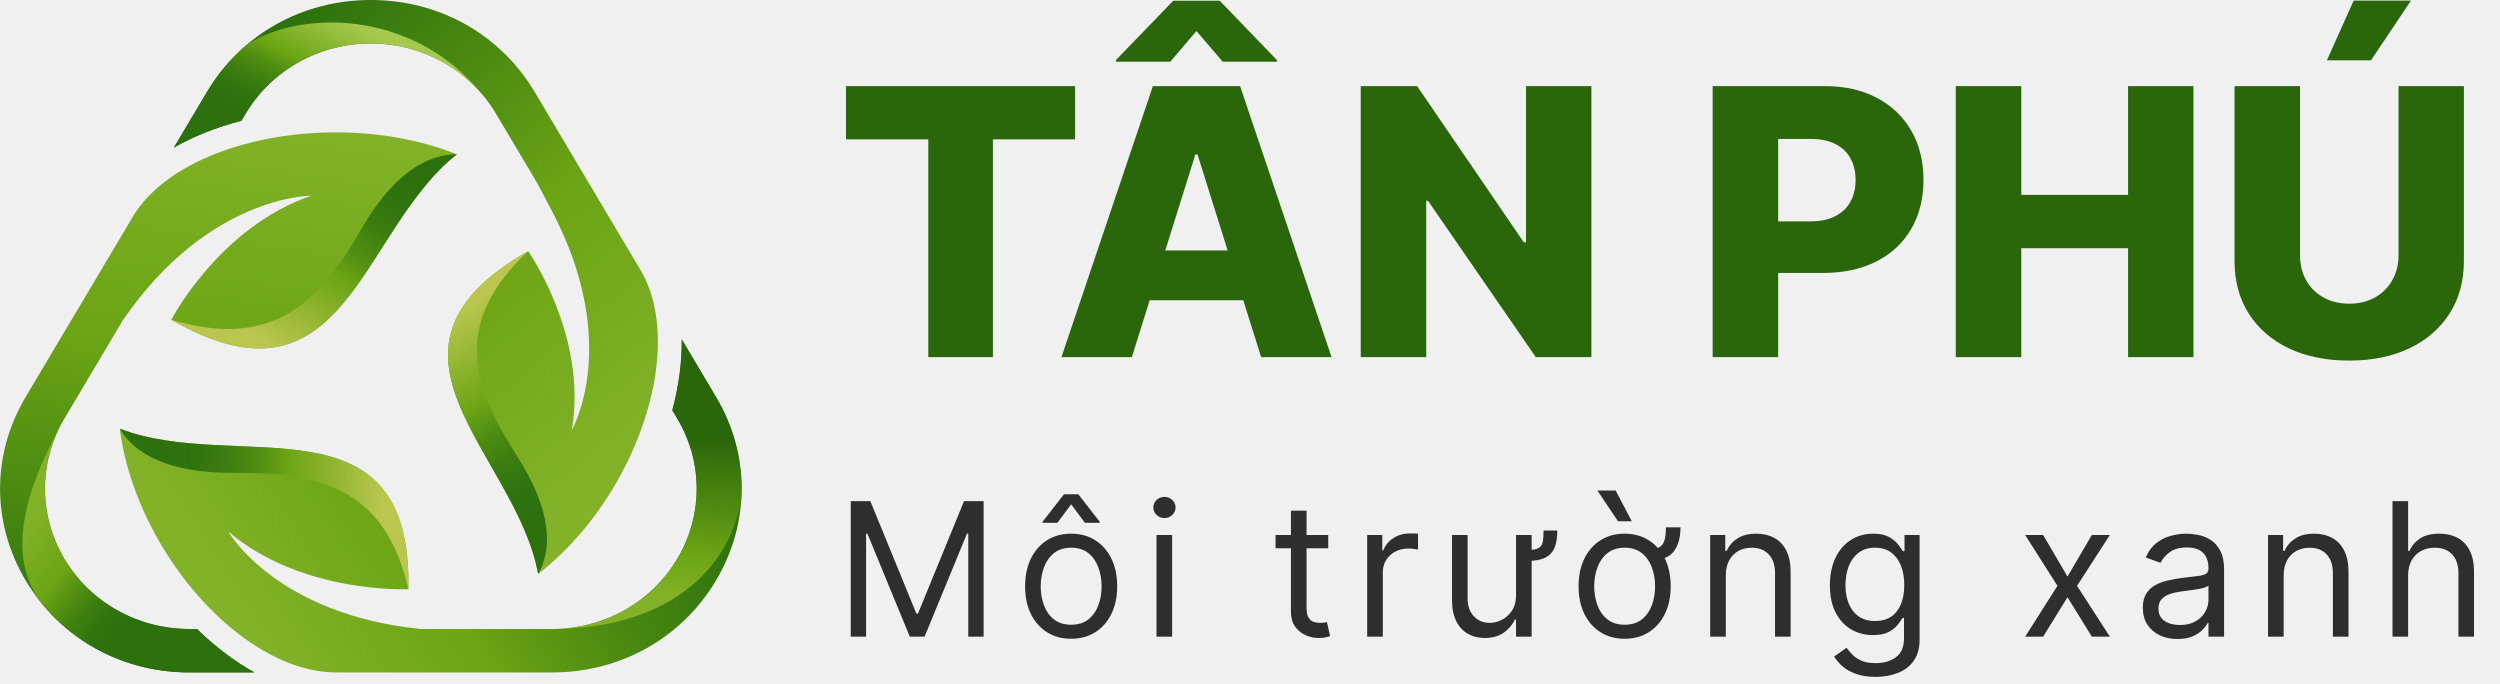
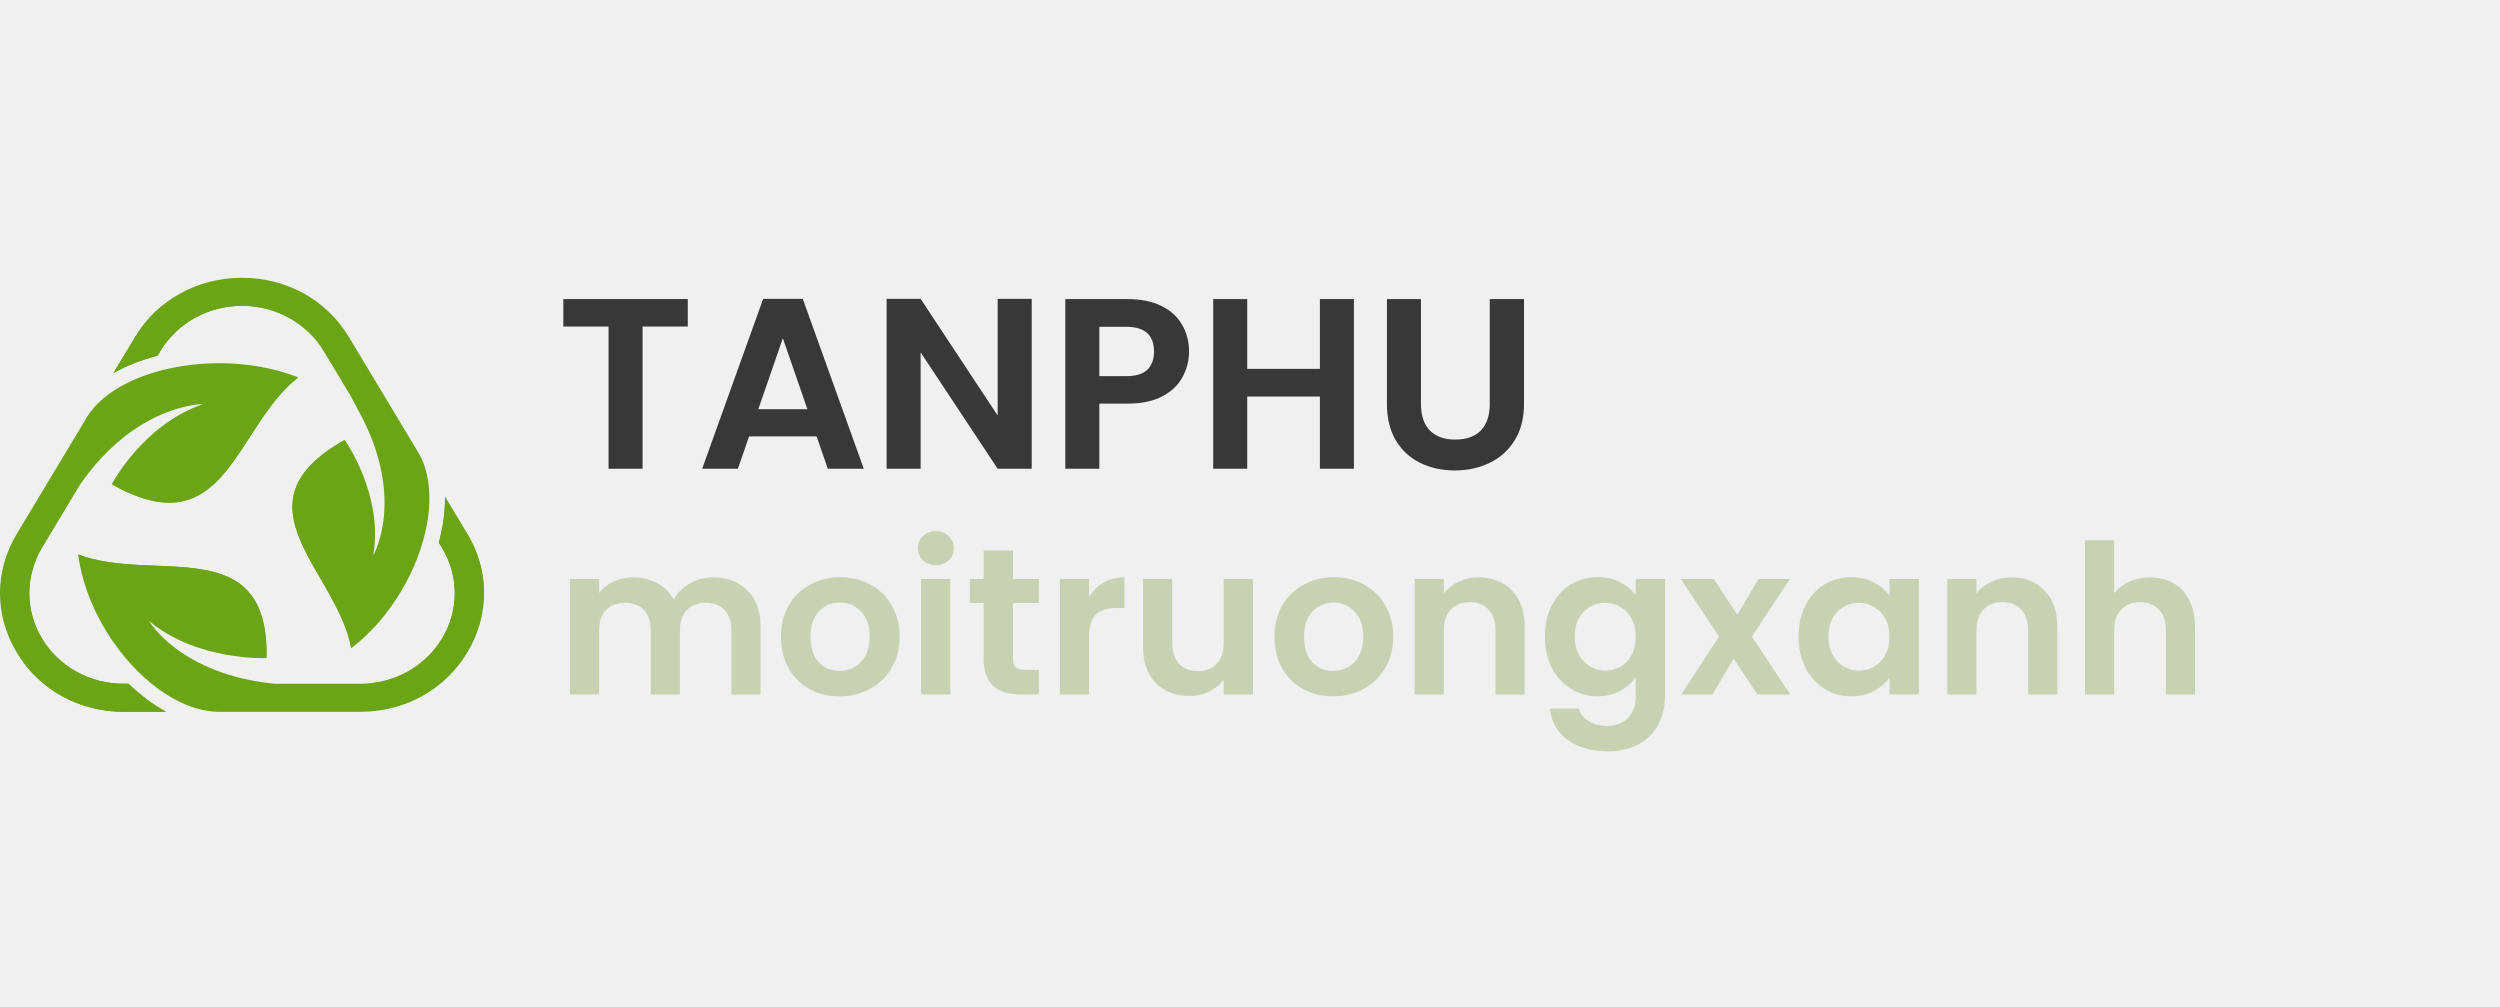
- <svg xmlns="http://www.w3.org/2000/svg" width="161" height="44" viewBox="0 0 161 44" fill="none">
-   <g clip-path="url(#clip0_11_3588)">
-     <path d="M42.145 24.482C41.37 28.967 38.614 33.891 34.656 36.965C33.27 29.226 22.724 22.602 34.014 16.175C34.014 16.175 37.877 21.667 36.822 27.706C36.938 27.507 39.996 21.94 35.483 13.471C35.166 12.878 34.873 12.319 34.599 11.792C34.599 11.792 34.594 11.788 34.594 11.785L31.934 7.313C31.118 5.94 29.944 4.8 28.53 4.007C27.116 3.215 25.512 2.798 23.88 2.798C22.247 2.798 20.643 3.215 19.23 4.007C17.816 4.8 16.641 5.94 15.825 7.313L15.55 7.775C13.944 8.193 12.473 8.777 11.197 9.505L13.333 5.914C15.535 2.211 19.477 0 23.881 0C28.284 0 32.227 2.211 34.428 5.913L41.168 17.255C41.174 17.262 41.179 17.27 41.184 17.279C42.356 19.178 42.617 21.751 42.145 24.482Z" fill="url(#paint0_linear_11_3588)" />
-     <path d="M33.268 29.323C30.222 24.589 29.249 20.644 34.014 16.175C22.723 22.604 33.27 29.227 34.656 36.966C35.557 35.395 35.595 32.942 33.268 29.323Z" fill="url(#paint1_linear_11_3588)" />
-     <path d="M30.82 5.804C26.34 0.564 19.302 0.697 15.942 2.846C14.904 3.72 14.025 4.756 13.34 5.912L11.195 9.503C12.47 8.776 13.941 8.191 15.547 7.774L15.822 7.311C16.558 6.074 17.585 5.023 18.82 4.246C20.055 3.469 21.462 2.987 22.925 2.84C24.389 2.693 25.867 2.885 27.24 3.4C28.612 3.915 29.839 4.739 30.82 5.804Z" fill="url(#paint2_linear_11_3588)" />
-     <path d="M29.425 9.937C23.137 14.878 22.308 27.049 11.032 20.595C11.032 20.595 14.097 14.644 20.047 12.602C19.936 12.602 13.375 12.637 7.902 20.639L4.147 26.958C3.331 28.331 2.901 29.889 2.901 31.474C2.901 33.059 3.331 34.616 4.147 35.989C4.963 37.362 6.136 38.502 7.55 39.295C8.963 40.088 10.567 40.506 12.199 40.507H12.686C13.842 41.635 15.091 42.585 16.383 43.304H12.203C7.799 43.304 3.857 41.092 1.655 37.386C-0.546 33.681 -0.547 29.263 1.655 25.559L8.514 14.023C8.519 14.012 8.524 14.006 8.528 13.997L8.61 13.859C8.618 13.842 8.63 13.827 8.638 13.813C9.782 12.008 11.859 10.612 14.402 9.706C18.835 8.133 24.68 8.05 29.425 9.937Z" fill="url(#paint3_linear_11_3588)" />
-     <path d="M23.224 14.832C20.445 19.717 17.37 22.465 11.032 20.595C22.308 27.049 23.137 14.878 29.425 9.937C27.574 9.937 25.348 11.098 23.224 14.832Z" fill="url(#paint4_linear_11_3588)" />
-     <path d="M12.199 40.507C10.565 40.516 8.957 40.103 7.542 39.309C6.126 38.515 4.954 37.369 4.146 35.99C2.57 33.341 2.471 30.21 3.85 27.496C0.882 32.99 0.896 36.363 2.595 38.753C4.889 41.627 8.367 43.304 12.199 43.304H16.38C15.088 42.585 13.839 41.635 12.683 40.507H12.199Z" fill="url(#paint5_linear_11_3588)" />
-     <path d="M46.107 37.388C43.906 41.092 39.963 43.305 35.56 43.305H21.579C19.373 43.281 17.061 42.225 14.963 40.508C11.336 37.534 8.353 32.587 7.714 27.608C15.231 30.505 26.56 25.24 26.297 37.945C26.297 37.945 19.451 38.27 14.702 34.234C14.702 34.234 17.754 39.569 27.101 40.507H35.56C37.192 40.507 38.796 40.09 40.21 39.297C41.624 38.504 42.798 37.364 43.615 35.991C44.431 34.618 44.861 33.06 44.861 31.475C44.861 29.889 44.432 28.332 43.615 26.958L43.297 26.424C43.711 24.867 43.922 23.321 43.904 21.858L46.107 25.562C48.309 29.264 48.309 33.686 46.107 37.388Z" fill="url(#paint6_linear_11_3588)" />
-     <path d="M15.147 30.454C20.895 30.41 24.868 31.665 26.299 37.947C26.559 25.238 15.232 30.506 7.714 27.608C8.621 29.173 10.755 30.488 15.147 30.454Z" fill="url(#paint7_linear_11_3588)" />
-     <path d="M35.876 40.502C42.874 40.397 46.981 36.811 47.74 32.098C47.863 29.812 47.297 27.54 46.11 25.562L43.907 21.857C43.925 23.32 43.714 24.867 43.3 26.424L43.618 26.958C44.444 28.328 44.879 29.886 44.879 31.473C44.879 33.061 44.444 34.619 43.618 35.989C41.987 38.73 39.11 40.4 35.876 40.502Z" fill="url(#paint8_linear_11_3588)" />
-   </g>
-   <path d="M54.482 8.972V5.545H69.234V8.972H63.942V23H59.783V8.972H54.482ZM72.891 23H68.357L74.246 5.545H79.862L85.752 23H81.218L77.118 9.943H76.982L72.891 23ZM72.286 16.131H81.763V19.335H72.286V16.131ZM78.746 3.977L77.05 2L75.362 3.977H71.868V3.866L75.558 0.048H78.55L82.232 3.866V3.977H78.746ZM102.486 5.545V23H98.906L91.96 12.926H91.85V23H87.631V5.545H91.261L98.131 15.602H98.276V5.545H102.486ZM110.295 23V5.545H117.505C118.812 5.545 119.94 5.801 120.889 6.312C121.843 6.818 122.579 7.526 123.096 8.435C123.613 9.338 123.872 10.389 123.872 11.588C123.872 12.793 123.607 13.847 123.079 14.75C122.556 15.648 121.809 16.344 120.838 16.838C119.866 17.332 118.713 17.579 117.377 17.579H112.928V14.256H116.593C117.23 14.256 117.761 14.145 118.187 13.923C118.619 13.702 118.945 13.392 119.167 12.994C119.389 12.591 119.499 12.122 119.499 11.588C119.499 11.048 119.389 10.582 119.167 10.19C118.945 9.793 118.619 9.486 118.187 9.27C117.755 9.054 117.224 8.946 116.593 8.946H114.514V23H110.295ZM125.951 23V5.545H130.17V12.551H137.048V5.545H141.258V23H137.048V15.986H130.17V23H125.951ZM154.464 5.545H158.674V16.804C158.674 18.105 158.365 19.239 157.745 20.204C157.126 21.165 156.262 21.909 155.154 22.438C154.046 22.96 152.759 23.222 151.293 23.222C149.811 23.222 148.515 22.96 147.407 22.438C146.299 21.909 145.438 21.165 144.825 20.204C144.211 19.239 143.904 18.105 143.904 16.804V5.545H148.123V16.438C148.123 17.04 148.254 17.577 148.515 18.048C148.782 18.52 149.154 18.889 149.632 19.156C150.109 19.423 150.663 19.557 151.293 19.557C151.924 19.557 152.475 19.423 152.947 19.156C153.424 18.889 153.796 18.52 154.063 18.048C154.33 17.577 154.464 17.04 154.464 16.438V5.545ZM149.853 3.884L151.575 0.04H155.265L152.691 3.884H149.853Z" fill="#2A660A" />
-   <path d="M54.788 32.273H56.05L59.016 39.517H59.118L62.084 32.273H63.345V41H62.357V34.369H62.272L59.544 41H58.59L55.862 34.369H55.777V41H54.788V32.273ZM68.983 41.136C68.392 41.136 67.873 40.996 67.427 40.715C66.984 40.433 66.637 40.04 66.387 39.534C66.14 39.028 66.017 38.438 66.017 37.761C66.017 37.08 66.14 36.484 66.387 35.976C66.637 35.467 66.984 35.072 67.427 34.791C67.873 34.51 68.392 34.369 68.983 34.369C69.573 34.369 70.091 34.51 70.534 34.791C70.98 35.072 71.326 35.467 71.573 35.976C71.823 36.484 71.948 37.08 71.948 37.761C71.948 38.438 71.823 39.028 71.573 39.534C71.326 40.04 70.98 40.433 70.534 40.715C70.091 40.996 69.573 41.136 68.983 41.136ZM68.983 40.233C69.431 40.233 69.801 40.118 70.091 39.888C70.38 39.658 70.595 39.355 70.734 38.98C70.873 38.605 70.943 38.199 70.943 37.761C70.943 37.324 70.873 36.916 70.734 36.538C70.595 36.16 70.38 35.855 70.091 35.622C69.801 35.389 69.431 35.273 68.983 35.273C68.534 35.273 68.164 35.389 67.874 35.622C67.585 35.855 67.37 36.16 67.231 36.538C67.092 36.916 67.022 37.324 67.022 37.761C67.022 38.199 67.092 38.605 67.231 38.98C67.37 39.355 67.585 39.658 67.874 39.888C68.164 40.118 68.534 40.233 68.983 40.233ZM69.869 33.67L68.983 32.477L68.096 33.67H67.142V33.602L68.522 31.829H69.443L70.823 33.602V33.67H69.869ZM74.479 41V34.455H75.485V41H74.479ZM74.99 33.364C74.794 33.364 74.625 33.297 74.483 33.163C74.344 33.03 74.275 32.869 74.275 32.682C74.275 32.494 74.344 32.334 74.483 32.2C74.625 32.067 74.794 32 74.99 32C75.186 32 75.354 32.067 75.493 32.2C75.635 32.334 75.706 32.494 75.706 32.682C75.706 32.869 75.635 33.03 75.493 33.163C75.354 33.297 75.186 33.364 74.99 33.364ZM85.539 34.455V35.307H82.147V34.455H85.539ZM83.136 32.886H84.142V39.125C84.142 39.409 84.183 39.622 84.265 39.764C84.35 39.903 84.458 39.997 84.589 40.045C84.722 40.091 84.863 40.114 85.011 40.114C85.122 40.114 85.213 40.108 85.284 40.097C85.355 40.082 85.411 40.071 85.454 40.062L85.659 40.966C85.59 40.992 85.495 41.017 85.373 41.043C85.251 41.071 85.096 41.085 84.909 41.085C84.624 41.085 84.346 41.024 84.073 40.902C83.803 40.78 83.579 40.594 83.4 40.344C83.224 40.094 83.136 39.778 83.136 39.398V32.886ZM88.047 41V34.455H89.019V35.443H89.087C89.207 35.119 89.422 34.856 89.735 34.655C90.047 34.453 90.4 34.352 90.792 34.352C90.866 34.352 90.958 34.354 91.069 34.356C91.18 34.359 91.263 34.364 91.32 34.369V35.392C91.286 35.383 91.208 35.371 91.086 35.354C90.967 35.334 90.84 35.324 90.707 35.324C90.388 35.324 90.104 35.391 89.854 35.524C89.607 35.655 89.411 35.837 89.266 36.07C89.124 36.3 89.053 36.562 89.053 36.858V41H88.047ZM99.406 34.165H100.292C100.292 34.597 100.235 34.959 100.122 35.251C100.008 35.541 99.809 35.76 99.525 35.908C99.241 36.053 98.843 36.125 98.332 36.125V35.426C98.684 35.426 98.934 35.383 99.082 35.298C99.232 35.21 99.323 35.074 99.355 34.889C99.389 34.702 99.406 34.46 99.406 34.165ZM97.633 38.324V34.455H98.639V41H97.633V39.892H97.565C97.411 40.224 97.173 40.507 96.849 40.74C96.525 40.97 96.116 41.085 95.621 41.085C95.212 41.085 94.849 40.996 94.531 40.817C94.212 40.635 93.962 40.362 93.781 39.999C93.599 39.632 93.508 39.17 93.508 38.614V34.455H94.514V38.545C94.514 39.023 94.647 39.403 94.914 39.688C95.184 39.972 95.528 40.114 95.945 40.114C96.195 40.114 96.45 40.05 96.708 39.922C96.969 39.794 97.188 39.598 97.364 39.334C97.543 39.07 97.633 38.733 97.633 38.324ZM107.286 33.96H108.224C108.224 34.608 108.082 35.122 107.798 35.503C107.517 35.883 107.022 36.074 106.315 36.074V35.358C106.599 35.358 106.809 35.3 106.945 35.183C107.085 35.067 107.176 34.903 107.218 34.693C107.264 34.483 107.286 34.239 107.286 33.96ZM104.627 41.136C104.036 41.136 103.518 40.996 103.072 40.715C102.629 40.433 102.282 40.04 102.032 39.534C101.785 39.028 101.661 38.438 101.661 37.761C101.661 37.08 101.785 36.484 102.032 35.976C102.282 35.467 102.629 35.072 103.072 34.791C103.518 34.51 104.036 34.369 104.627 34.369C105.218 34.369 105.735 34.51 106.178 34.791C106.624 35.072 106.971 35.467 107.218 35.976C107.468 36.484 107.593 37.08 107.593 37.761C107.593 38.438 107.468 39.028 107.218 39.534C106.971 40.04 106.624 40.433 106.178 40.715C105.735 40.996 105.218 41.136 104.627 41.136ZM104.627 40.233C105.076 40.233 105.445 40.118 105.735 39.888C106.025 39.658 106.24 39.355 106.379 38.98C106.518 38.605 106.588 38.199 106.588 37.761C106.588 37.324 106.518 36.916 106.379 36.538C106.24 36.16 106.025 35.855 105.735 35.622C105.445 35.389 105.076 35.273 104.627 35.273C104.178 35.273 103.809 35.389 103.519 35.622C103.23 35.855 103.015 36.16 102.876 36.538C102.737 36.916 102.667 37.324 102.667 37.761C102.667 38.199 102.737 38.605 102.876 38.98C103.015 39.355 103.23 39.658 103.519 39.888C103.809 40.118 104.178 40.233 104.627 40.233ZM104.201 33.568L102.872 31.591H104.048L105.088 33.568H104.201ZM111.141 37.062V41H110.136V34.455H111.107V35.477H111.192C111.346 35.145 111.579 34.878 111.891 34.676C112.204 34.472 112.607 34.369 113.101 34.369C113.545 34.369 113.932 34.46 114.265 34.642C114.597 34.821 114.856 35.094 115.04 35.46C115.225 35.824 115.317 36.284 115.317 36.841V41H114.312V36.909C114.312 36.395 114.178 35.994 113.911 35.707C113.644 35.418 113.278 35.273 112.812 35.273C112.491 35.273 112.204 35.342 111.951 35.481C111.701 35.621 111.503 35.824 111.359 36.091C111.214 36.358 111.141 36.682 111.141 37.062ZM120.793 43.591C120.307 43.591 119.889 43.528 119.54 43.403C119.19 43.281 118.899 43.119 118.666 42.918C118.436 42.719 118.253 42.506 118.117 42.278L118.918 41.716C119.009 41.835 119.124 41.972 119.263 42.125C119.402 42.281 119.592 42.416 119.834 42.53C120.078 42.646 120.398 42.705 120.793 42.705C121.321 42.705 121.757 42.577 122.101 42.321C122.445 42.065 122.617 41.665 122.617 41.119V39.79H122.531C122.457 39.909 122.352 40.057 122.216 40.233C122.082 40.406 121.889 40.561 121.636 40.697C121.386 40.831 121.048 40.898 120.622 40.898C120.094 40.898 119.619 40.773 119.199 40.523C118.781 40.273 118.45 39.909 118.206 39.432C117.965 38.955 117.844 38.375 117.844 37.693C117.844 37.023 117.962 36.439 118.197 35.942C118.433 35.442 118.761 35.055 119.182 34.783C119.602 34.507 120.088 34.369 120.639 34.369C121.065 34.369 121.403 34.44 121.653 34.582C121.906 34.722 122.099 34.881 122.233 35.06C122.369 35.236 122.474 35.381 122.548 35.494H122.651V34.455H123.622V41.188C123.622 41.75 123.494 42.207 123.239 42.56C122.986 42.915 122.645 43.175 122.216 43.34C121.79 43.507 121.315 43.591 120.793 43.591ZM120.759 39.994C121.162 39.994 121.503 39.902 121.781 39.717C122.06 39.533 122.271 39.267 122.416 38.92C122.561 38.574 122.634 38.159 122.634 37.676C122.634 37.205 122.563 36.788 122.42 36.428C122.278 36.067 122.068 35.784 121.79 35.58C121.511 35.375 121.168 35.273 120.759 35.273C120.332 35.273 119.977 35.381 119.693 35.597C119.412 35.812 119.2 36.102 119.058 36.466C118.919 36.83 118.849 37.233 118.849 37.676C118.849 38.131 118.92 38.533 119.063 38.882C119.207 39.229 119.42 39.501 119.702 39.7C119.986 39.896 120.338 39.994 120.759 39.994ZM131.579 34.455L133.147 37.131L134.715 34.455H135.875L133.761 37.727L135.875 41H134.715L133.147 38.46L131.579 41H130.42L132.5 37.727L130.42 34.455H131.579ZM140.231 41.153C139.816 41.153 139.44 41.075 139.102 40.919C138.764 40.76 138.495 40.531 138.296 40.233C138.098 39.932 137.998 39.568 137.998 39.142C137.998 38.767 138.072 38.463 138.22 38.23C138.368 37.994 138.565 37.81 138.812 37.676C139.059 37.543 139.332 37.443 139.63 37.378C139.931 37.31 140.234 37.256 140.538 37.216C140.936 37.165 141.258 37.126 141.505 37.101C141.755 37.072 141.937 37.026 142.051 36.96C142.167 36.895 142.225 36.781 142.225 36.619V36.585C142.225 36.165 142.11 35.838 141.88 35.605C141.653 35.372 141.308 35.256 140.845 35.256C140.365 35.256 139.988 35.361 139.716 35.571C139.443 35.781 139.251 36.006 139.14 36.244L138.186 35.903C138.356 35.506 138.583 35.196 138.868 34.974C139.154 34.75 139.467 34.594 139.805 34.506C140.146 34.415 140.481 34.369 140.811 34.369C141.021 34.369 141.262 34.395 141.535 34.446C141.811 34.494 142.076 34.595 142.332 34.749C142.591 34.902 142.805 35.133 142.975 35.443C143.146 35.753 143.231 36.168 143.231 36.688V41H142.225V40.114H142.174C142.106 40.256 141.993 40.408 141.833 40.57C141.674 40.731 141.463 40.869 141.198 40.983C140.934 41.097 140.612 41.153 140.231 41.153ZM140.385 40.25C140.782 40.25 141.118 40.172 141.39 40.016C141.666 39.859 141.873 39.658 142.012 39.41C142.154 39.163 142.225 38.903 142.225 38.631V37.71C142.183 37.761 142.089 37.808 141.944 37.851C141.802 37.891 141.637 37.926 141.45 37.957C141.265 37.986 141.085 38.011 140.909 38.034C140.735 38.054 140.595 38.071 140.487 38.085C140.225 38.119 139.981 38.175 139.754 38.251C139.529 38.325 139.348 38.438 139.208 38.588C139.072 38.736 139.004 38.938 139.004 39.193C139.004 39.543 139.133 39.807 139.392 39.986C139.653 40.162 139.984 40.25 140.385 40.25ZM147.068 37.062V41H146.062V34.455H147.034V35.477H147.119C147.272 35.145 147.505 34.878 147.818 34.676C148.13 34.472 148.534 34.369 149.028 34.369C149.471 34.369 149.859 34.46 150.191 34.642C150.524 34.821 150.782 35.094 150.967 35.46C151.152 35.824 151.244 36.284 151.244 36.841V41H150.238V36.909C150.238 36.395 150.105 35.994 149.838 35.707C149.571 35.418 149.204 35.273 148.738 35.273C148.417 35.273 148.13 35.342 147.878 35.481C147.628 35.621 147.43 35.824 147.285 36.091C147.14 36.358 147.068 36.682 147.068 37.062ZM155.083 37.062V41H154.077V32.273H155.083V35.477H155.168C155.322 35.139 155.552 34.871 155.858 34.672C156.168 34.47 156.58 34.369 157.094 34.369C157.54 34.369 157.931 34.459 158.266 34.638C158.601 34.814 158.861 35.085 159.046 35.452C159.233 35.815 159.327 36.278 159.327 36.841V41H158.322V36.909C158.322 36.389 158.187 35.987 157.917 35.703C157.65 35.416 157.279 35.273 156.805 35.273C156.475 35.273 156.18 35.342 155.918 35.481C155.66 35.621 155.455 35.824 155.305 36.091C155.157 36.358 155.083 36.682 155.083 37.062Z" fill="#2E2E2E" />
-   <defs>
-     <linearGradient id="paint0_linear_11_3588" x1="41.155" y1="28.668" x2="17.708" y2="0.85" gradientUnits="userSpaceOnUse">
-       <stop stop-color="#83B228" />
-       <stop offset="0.43" stop-color="#6BA415" />
-       <stop offset="0.98" stop-color="#2C710D" />
-     </linearGradient>
-     <linearGradient id="paint1_linear_11_3588" x1="30.452" y1="19.529" x2="37.184" y2="31.91" gradientUnits="userSpaceOnUse">
-       <stop stop-color="#BAC64E" />
-       <stop offset="0.43" stop-color="#6BA415" />
-       <stop offset="0.56" stop-color="#508E12" />
-       <stop offset="0.7" stop-color="#3C7E0F" />
-       <stop offset="0.84" stop-color="#30740E" />
-       <stop offset="0.98" stop-color="#2C710D" />
-     </linearGradient>
-     <linearGradient id="paint2_linear_11_3588" x1="23.957" y1="2.161" x2="20.15" y2="9.677" gradientUnits="userSpaceOnUse">
-       <stop stop-color="#A5C94C" />
-       <stop offset="0.43" stop-color="#6BA415" />
-       <stop offset="0.56" stop-color="#508E12" />
-       <stop offset="0.7" stop-color="#3C7E0F" />
-       <stop offset="0.84" stop-color="#30740E" />
-       <stop offset="0.98" stop-color="#2C710D" />
-     </linearGradient>
-     <linearGradient id="paint3_linear_11_3588" x1="16.771" y1="7.273" x2="11.294" y2="43.931" gradientUnits="userSpaceOnUse">
-       <stop stop-color="#83B228" />
-       <stop offset="0.43" stop-color="#6BA415" />
-       <stop offset="0.98" stop-color="#2C710D" />
-     </linearGradient>
-     <linearGradient id="paint4_linear_11_3588" x1="16.28" y1="21.557" x2="23.476" y2="9.4" gradientUnits="userSpaceOnUse">
-       <stop stop-color="#BAC64E" />
-       <stop offset="0.43" stop-color="#6BA415" />
-       <stop offset="0.56" stop-color="#508E12" />
-       <stop offset="0.7" stop-color="#3C7E0F" />
-       <stop offset="0.84" stop-color="#30740E" />
-       <stop offset="0.98" stop-color="#2C710D" />
-     </linearGradient>
-     <linearGradient id="paint5_linear_11_3588" x1="2.424" y1="32.754" x2="9.447" y2="38.394" gradientUnits="userSpaceOnUse">
-       <stop stop-color="#83B228" />
-       <stop offset="0.43" stop-color="#6BA415" />
-       <stop offset="0.51" stop-color="#5D9913" />
-       <stop offset="0.69" stop-color="#428310" />
-       <stop offset="0.85" stop-color="#32760E" />
-       <stop offset="0.98" stop-color="#2C710D" />
-     </linearGradient>
-     <linearGradient id="paint6_linear_11_3588" x1="15.478" y1="40.265" x2="43.821" y2="22.023" gradientUnits="userSpaceOnUse">
-       <stop stop-color="#83B228" />
-       <stop offset="0.36" stop-color="#6BA415" />
-       <stop offset="0.41" stop-color="#649E14" />
-       <stop offset="0.64" stop-color="#458510" />
-       <stop offset="0.84" stop-color="#33760E" />
-       <stop offset="0.98" stop-color="#2C710D" />
-     </linearGradient>
-     <linearGradient id="paint7_linear_11_3588" x1="24.594" y1="33.035" x2="10.171" y2="32.517" gradientUnits="userSpaceOnUse">
-       <stop stop-color="#BAC64E" />
-       <stop offset="0.43" stop-color="#6BA415" />
-       <stop offset="0.56" stop-color="#508E12" />
-       <stop offset="0.7" stop-color="#3C7E0F" />
-       <stop offset="0.84" stop-color="#30740E" />
-       <stop offset="0.98" stop-color="#2C710D" />
-     </linearGradient>
-     <linearGradient id="paint8_linear_11_3588" x1="41.493" y1="40.455" x2="42.405" y2="27.693" gradientUnits="userSpaceOnUse">
-       <stop offset="0.16" stop-color="#83B228" />
-       <stop offset="0.39" stop-color="#6BA415" />
-       <stop offset="0.98" stop-color="#2A660A" />
-     </linearGradient>
-     <clipPath id="clip0_11_3588">
-       <rect width="47.759" height="43.304" fill="white" />
-     </clipPath>
-   </defs>
+ <svg xmlns="http://www.w3.org/2000/svg" width="144" height="58" viewBox="0 0 144 58" fill="none">
+   <path d="M24.604 30.133C24.151 32.722 22.542 35.565 20.232 37.34C19.422 32.872 13.265 29.048 19.856 25.338C19.856 25.338 22.112 28.508 21.496 31.995C21.564 31.88 23.349 28.666 20.714 23.777C20.529 23.434 20.358 23.112 20.198 22.807C20.198 22.807 20.195 22.805 20.195 22.803L18.642 20.221C18.166 19.429 17.48 18.771 16.655 18.313C15.829 17.856 14.893 17.615 13.94 17.615C12.986 17.615 12.05 17.856 11.225 18.313C10.399 18.771 9.714 19.429 9.237 20.221L9.076 20.488C8.139 20.73 7.28 21.067 6.535 21.487L7.782 19.414C9.068 17.276 11.369 16 13.94 16C16.511 16 18.813 17.276 20.098 19.413L24.034 25.961C24.037 25.965 24.04 25.97 24.043 25.975C24.727 27.071 24.88 28.556 24.604 30.133Z" fill="#6BA415" />
+   <path d="M19.421 32.928C17.642 30.195 17.075 27.918 19.856 25.338C13.264 29.049 19.422 32.873 20.232 37.34C20.757 36.434 20.78 35.018 19.421 32.928Z" fill="#6BA415" />
+   <path d="M17.992 19.351C15.377 16.325 11.267 16.402 9.305 17.643C8.7 18.148 8.186 18.746 7.786 19.413L6.534 21.486C7.278 21.066 8.137 20.729 9.075 20.488L9.235 20.221C9.665 19.506 10.265 18.9 10.986 18.451C11.707 18.003 12.528 17.724 13.382 17.64C14.237 17.555 15.1 17.665 15.902 17.963C16.703 18.26 17.419 18.736 17.992 19.351Z" fill="#6BA415" />
+   <path d="M17.177 21.737C13.506 24.589 13.022 31.615 6.438 27.89C6.438 27.89 8.228 24.454 11.702 23.275C11.637 23.275 7.807 23.295 4.611 27.915L2.419 31.563C1.942 32.356 1.692 33.255 1.692 34.17C1.692 35.085 1.942 35.984 2.419 36.777C2.895 37.569 3.58 38.227 4.406 38.685C5.231 39.143 6.167 39.384 7.12 39.385H7.404C8.079 40.036 8.809 40.584 9.563 40.999H7.122C4.551 40.999 2.249 39.723 0.964 37.583C-0.321 35.444 -0.322 32.893 0.964 30.755L4.969 24.096C4.972 24.089 4.974 24.086 4.977 24.081L5.025 24.001C5.029 23.991 5.036 23.982 5.041 23.974C5.709 22.932 6.922 22.126 8.406 21.604C10.995 20.695 14.407 20.647 17.177 21.737Z" fill="#6BA415" />
+   <path d="M13.557 24.563C11.934 27.383 10.139 28.969 6.438 27.89C13.022 31.615 13.506 24.589 17.177 21.737C16.097 21.737 14.797 22.407 13.557 24.563Z" fill="#6BA415" />
+   <path d="M7.12 39.384C6.166 39.39 5.227 39.151 4.401 38.693C3.574 38.235 2.89 37.573 2.418 36.777C1.498 35.248 1.44 33.44 2.245 31.873C0.513 35.045 0.521 36.992 1.513 38.372C2.852 40.031 4.883 40.999 7.12 40.999H9.561C8.807 40.584 8.077 40.035 7.402 39.384H7.12Z" fill="#6BA415" />
+   <path d="M26.917 37.584C25.632 39.723 23.33 41 20.759 41H12.597C11.308 40.986 9.959 40.377 8.734 39.386C6.616 37.669 4.875 34.813 4.501 31.938C8.89 33.611 15.505 30.571 15.351 37.906C15.351 37.906 11.354 38.093 8.581 35.764C8.581 35.764 10.363 38.843 15.82 39.385H20.759C21.712 39.385 22.649 39.144 23.474 38.686C24.3 38.228 24.985 37.57 25.462 36.778C25.939 35.985 26.19 35.086 26.19 34.17C26.19 33.255 25.939 32.356 25.462 31.563L25.276 31.255C25.518 30.356 25.641 29.463 25.631 28.619L26.917 30.757C28.203 32.894 28.203 35.447 26.917 37.584Z" fill="#6BA415" />
+   <path d="M8.841 33.581C12.197 33.556 14.517 34.28 15.352 37.907C15.504 30.57 8.891 33.611 4.501 31.938C5.031 32.842 6.277 33.601 8.841 33.581Z" fill="#6BA415" />
+   <path d="M20.944 39.382C25.03 39.321 27.427 37.251 27.87 34.53C27.942 33.21 27.612 31.899 26.919 30.757L25.632 28.618C25.643 29.463 25.52 30.356 25.278 31.255L25.464 31.563C25.946 32.353 26.2 33.253 26.2 34.17C26.2 35.086 25.946 35.986 25.464 36.776C24.512 38.359 22.832 39.323 20.944 39.382Z" fill="#6BA415" />
+   <path d="M41.084 33.256C41.9 33.256 42.556 33.508 43.052 34.012C43.556 34.508 43.808 35.204 43.808 36.1V40H42.128V36.328C42.128 35.808 41.996 35.412 41.732 35.14C41.468 34.86 41.108 34.72 40.652 34.72C40.196 34.72 39.832 34.86 39.56 35.14C39.296 35.412 39.164 35.808 39.164 36.328V40H37.484V36.328C37.484 35.808 37.352 35.412 37.088 35.14C36.824 34.86 36.464 34.72 36.008 34.72C35.544 34.72 35.176 34.86 34.904 35.14C34.64 35.412 34.508 35.808 34.508 36.328V40H32.828V33.352H34.508V34.156C34.724 33.876 35 33.656 35.336 33.496C35.68 33.336 36.056 33.256 36.464 33.256C36.984 33.256 37.448 33.368 37.856 33.592C38.264 33.808 38.58 34.12 38.804 34.528C39.02 34.144 39.332 33.836 39.74 33.604C40.156 33.372 40.604 33.256 41.084 33.256ZM48.354 40.108C47.714 40.108 47.138 39.968 46.626 39.688C46.114 39.4 45.71 38.996 45.414 38.476C45.126 37.956 44.982 37.356 44.982 36.676C44.982 35.996 45.13 35.396 45.426 34.876C45.73 34.356 46.142 33.956 46.662 33.676C47.182 33.388 47.762 33.244 48.402 33.244C49.042 33.244 49.622 33.388 50.142 33.676C50.662 33.956 51.07 34.356 51.366 34.876C51.67 35.396 51.822 35.996 51.822 36.676C51.822 37.356 51.666 37.956 51.354 38.476C51.05 38.996 50.634 39.4 50.106 39.688C49.586 39.968 49.002 40.108 48.354 40.108ZM48.354 38.644C48.658 38.644 48.942 38.572 49.206 38.428C49.478 38.276 49.694 38.052 49.854 37.756C50.014 37.46 50.094 37.1 50.094 36.676C50.094 36.044 49.926 35.56 49.59 35.224C49.262 34.88 48.858 34.708 48.378 34.708C47.898 34.708 47.494 34.88 47.166 35.224C46.846 35.56 46.686 36.044 46.686 36.676C46.686 37.308 46.842 37.796 47.154 38.14C47.474 38.476 47.874 38.644 48.354 38.644ZM53.907 32.56C53.611 32.56 53.363 32.468 53.163 32.284C52.971 32.092 52.875 31.856 52.875 31.576C52.875 31.296 52.971 31.064 53.163 30.88C53.363 30.688 53.611 30.592 53.907 30.592C54.203 30.592 54.447 30.688 54.639 30.88C54.839 31.064 54.939 31.296 54.939 31.576C54.939 31.856 54.839 32.092 54.639 32.284C54.447 32.468 54.203 32.56 53.907 32.56ZM54.735 33.352V40H53.055V33.352H54.735ZM58.35 34.732V37.948C58.35 38.172 58.402 38.336 58.506 38.44C58.618 38.536 58.802 38.584 59.058 38.584H59.838V40H58.782C57.366 40 56.658 39.312 56.658 37.936V34.732H55.866V33.352H56.658V31.708H58.35V33.352H59.838V34.732H58.35ZM62.727 34.384C62.943 34.032 63.223 33.756 63.567 33.556C63.919 33.356 64.319 33.256 64.767 33.256V35.02H64.323C63.795 35.02 63.395 35.144 63.123 35.392C62.859 35.64 62.727 36.072 62.727 36.688V40H61.047V33.352H62.727V34.384ZM72.174 33.352V40H70.482V39.16C70.266 39.448 69.982 39.676 69.63 39.844C69.286 40.004 68.91 40.084 68.502 40.084C67.982 40.084 67.522 39.976 67.122 39.76C66.722 39.536 66.406 39.212 66.174 38.788C65.95 38.356 65.838 37.844 65.838 37.252V33.352H67.518V37.012C67.518 37.54 67.65 37.948 67.914 38.236C68.178 38.516 68.538 38.656 68.994 38.656C69.458 38.656 69.822 38.516 70.086 38.236C70.35 37.948 70.482 37.54 70.482 37.012V33.352H72.174ZM76.784 40.108C76.144 40.108 75.568 39.968 75.056 39.688C74.544 39.4 74.14 38.996 73.844 38.476C73.556 37.956 73.412 37.356 73.412 36.676C73.412 35.996 73.56 35.396 73.856 34.876C74.16 34.356 74.572 33.956 75.092 33.676C75.612 33.388 76.192 33.244 76.832 33.244C77.472 33.244 78.052 33.388 78.572 33.676C79.092 33.956 79.5 34.356 79.796 34.876C80.1 35.396 80.252 35.996 80.252 36.676C80.252 37.356 80.096 37.956 79.784 38.476C79.48 38.996 79.064 39.4 78.536 39.688C78.016 39.968 77.432 40.108 76.784 40.108ZM76.784 38.644C77.088 38.644 77.372 38.572 77.636 38.428C77.908 38.276 78.124 38.052 78.284 37.756C78.444 37.46 78.524 37.1 78.524 36.676C78.524 36.044 78.356 35.56 78.02 35.224C77.692 34.88 77.288 34.708 76.808 34.708C76.328 34.708 75.924 34.88 75.596 35.224C75.276 35.56 75.116 36.044 75.116 36.676C75.116 37.308 75.272 37.796 75.584 38.14C75.904 38.476 76.304 38.644 76.784 38.644ZM85.168 33.256C85.96 33.256 86.6 33.508 87.088 34.012C87.576 34.508 87.82 35.204 87.82 36.1V40H86.14V36.328C86.14 35.8 86.008 35.396 85.744 35.116C85.48 34.828 85.12 34.684 84.664 34.684C84.2 34.684 83.832 34.828 83.56 35.116C83.296 35.396 83.164 35.8 83.164 36.328V40H81.484V33.352H83.164V34.18C83.388 33.892 83.672 33.668 84.016 33.508C84.368 33.34 84.752 33.256 85.168 33.256ZM92.022 33.244C92.518 33.244 92.954 33.344 93.33 33.544C93.706 33.736 94.002 33.988 94.218 34.3V33.352H95.91V40.048C95.91 40.664 95.786 41.212 95.538 41.692C95.29 42.18 94.918 42.564 94.422 42.844C93.926 43.132 93.326 43.276 92.622 43.276C91.678 43.276 90.902 43.056 90.294 42.616C89.694 42.176 89.354 41.576 89.274 40.816H90.942C91.03 41.12 91.218 41.36 91.506 41.536C91.802 41.72 92.158 41.812 92.574 41.812C93.062 41.812 93.458 41.664 93.762 41.368C94.066 41.08 94.218 40.64 94.218 40.048V39.016C94.002 39.328 93.702 39.588 93.318 39.796C92.942 40.004 92.51 40.108 92.022 40.108C91.462 40.108 90.95 39.964 90.486 39.676C90.022 39.388 89.654 38.984 89.382 38.464C89.118 37.936 88.986 37.332 88.986 36.652C88.986 35.98 89.118 35.384 89.382 34.864C89.654 34.344 90.018 33.944 90.474 33.664C90.938 33.384 91.454 33.244 92.022 33.244ZM94.218 36.676C94.218 36.268 94.138 35.92 93.978 35.632C93.818 35.336 93.602 35.112 93.33 34.96C93.058 34.8 92.766 34.72 92.454 34.72C92.142 34.72 91.854 34.796 91.59 34.948C91.326 35.1 91.11 35.324 90.942 35.62C90.782 35.908 90.702 36.252 90.702 36.652C90.702 37.052 90.782 37.404 90.942 37.708C91.11 38.004 91.326 38.232 91.59 38.392C91.862 38.552 92.15 38.632 92.454 38.632C92.766 38.632 93.058 38.556 93.33 38.404C93.602 38.244 93.818 38.02 93.978 37.732C94.138 37.436 94.218 37.084 94.218 36.676ZM101.223 40L99.855 37.936L98.643 40H96.843L99.015 36.664L96.819 33.352H98.715L100.071 35.404L101.295 33.352H103.095L100.911 36.664L103.119 40H101.223ZM103.599 36.652C103.599 35.98 103.731 35.384 103.995 34.864C104.267 34.344 104.631 33.944 105.087 33.664C105.551 33.384 106.067 33.244 106.635 33.244C107.131 33.244 107.563 33.344 107.931 33.544C108.307 33.744 108.607 33.996 108.831 34.3V33.352H110.523V40H108.831V39.028C108.615 39.34 108.315 39.6 107.931 39.808C107.555 40.008 107.119 40.108 106.623 40.108C106.063 40.108 105.551 39.964 105.087 39.676C104.631 39.388 104.267 38.984 103.995 38.464C103.731 37.936 103.599 37.332 103.599 36.652ZM108.831 36.676C108.831 36.268 108.751 35.92 108.591 35.632C108.431 35.336 108.215 35.112 107.943 34.96C107.671 34.8 107.379 34.72 107.067 34.72C106.755 34.72 106.467 34.796 106.203 34.948C105.939 35.1 105.723 35.324 105.555 35.62C105.395 35.908 105.315 36.252 105.315 36.652C105.315 37.052 105.395 37.404 105.555 37.708C105.723 38.004 105.939 38.232 106.203 38.392C106.475 38.552 106.763 38.632 107.067 38.632C107.379 38.632 107.671 38.556 107.943 38.404C108.215 38.244 108.431 38.02 108.591 37.732C108.751 37.436 108.831 37.084 108.831 36.676ZM115.848 33.256C116.64 33.256 117.28 33.508 117.768 34.012C118.256 34.508 118.5 35.204 118.5 36.1V40H116.82V36.328C116.82 35.8 116.688 35.396 116.424 35.116C116.16 34.828 115.8 34.684 115.344 34.684C114.88 34.684 114.512 34.828 114.24 35.116C113.976 35.396 113.844 35.8 113.844 36.328V40H112.164V33.352H113.844V34.18C114.068 33.892 114.352 33.668 114.696 33.508C115.048 33.34 115.432 33.256 115.848 33.256ZM123.842 33.256C124.346 33.256 124.794 33.368 125.186 33.592C125.578 33.808 125.882 34.132 126.098 34.564C126.322 34.988 126.434 35.5 126.434 36.1V40H124.754V36.328C124.754 35.8 124.622 35.396 124.358 35.116C124.094 34.828 123.734 34.684 123.278 34.684C122.814 34.684 122.446 34.828 122.174 35.116C121.91 35.396 121.778 35.8 121.778 36.328V40H120.098V31.12H121.778V34.18C121.994 33.892 122.282 33.668 122.642 33.508C123.002 33.34 123.402 33.256 123.842 33.256Z" fill="#C9D1B3" />
+   <path d="M39.616 17.228V18.81H37.012V27H35.052V18.81H32.448V17.228H39.616ZM47.038 25.138H43.146L42.502 27H40.444L43.958 17.214H46.24L49.754 27H47.682L47.038 25.138ZM46.506 23.57L45.092 19.482L43.678 23.57H46.506ZM59.426 27H57.466L53.028 20.294V27H51.068V17.214H53.028L57.466 23.934V17.214H59.426V27ZM68.489 20.252C68.489 20.775 68.362 21.265 68.111 21.722C67.868 22.179 67.481 22.548 66.948 22.828C66.426 23.108 65.763 23.248 64.96 23.248H63.322V27H61.362V17.228H64.96C65.716 17.228 66.361 17.359 66.892 17.62C67.424 17.881 67.821 18.241 68.082 18.698C68.353 19.155 68.489 19.673 68.489 20.252ZM64.876 21.666C65.418 21.666 65.819 21.545 66.081 21.302C66.342 21.05 66.472 20.7 66.472 20.252C66.472 19.3 65.941 18.824 64.876 18.824H63.322V21.666H64.876ZM77.986 17.228V27H76.026V22.842H71.84V27H69.88V17.228H71.84V21.246H76.026V17.228H77.986ZM81.847 17.228V23.276C81.847 23.939 82.02 24.447 82.365 24.802C82.711 25.147 83.196 25.32 83.821 25.32C84.456 25.32 84.946 25.147 85.291 24.802C85.637 24.447 85.809 23.939 85.809 23.276V17.228H87.783V23.262C87.783 24.093 87.601 24.797 87.237 25.376C86.883 25.945 86.402 26.375 85.795 26.664C85.198 26.953 84.531 27.098 83.793 27.098C83.065 27.098 82.403 26.953 81.805 26.664C81.217 26.375 80.751 25.945 80.405 25.376C80.06 24.797 79.887 24.093 79.887 23.262V17.228H81.847Z" fill="#383838" />
</svg>
